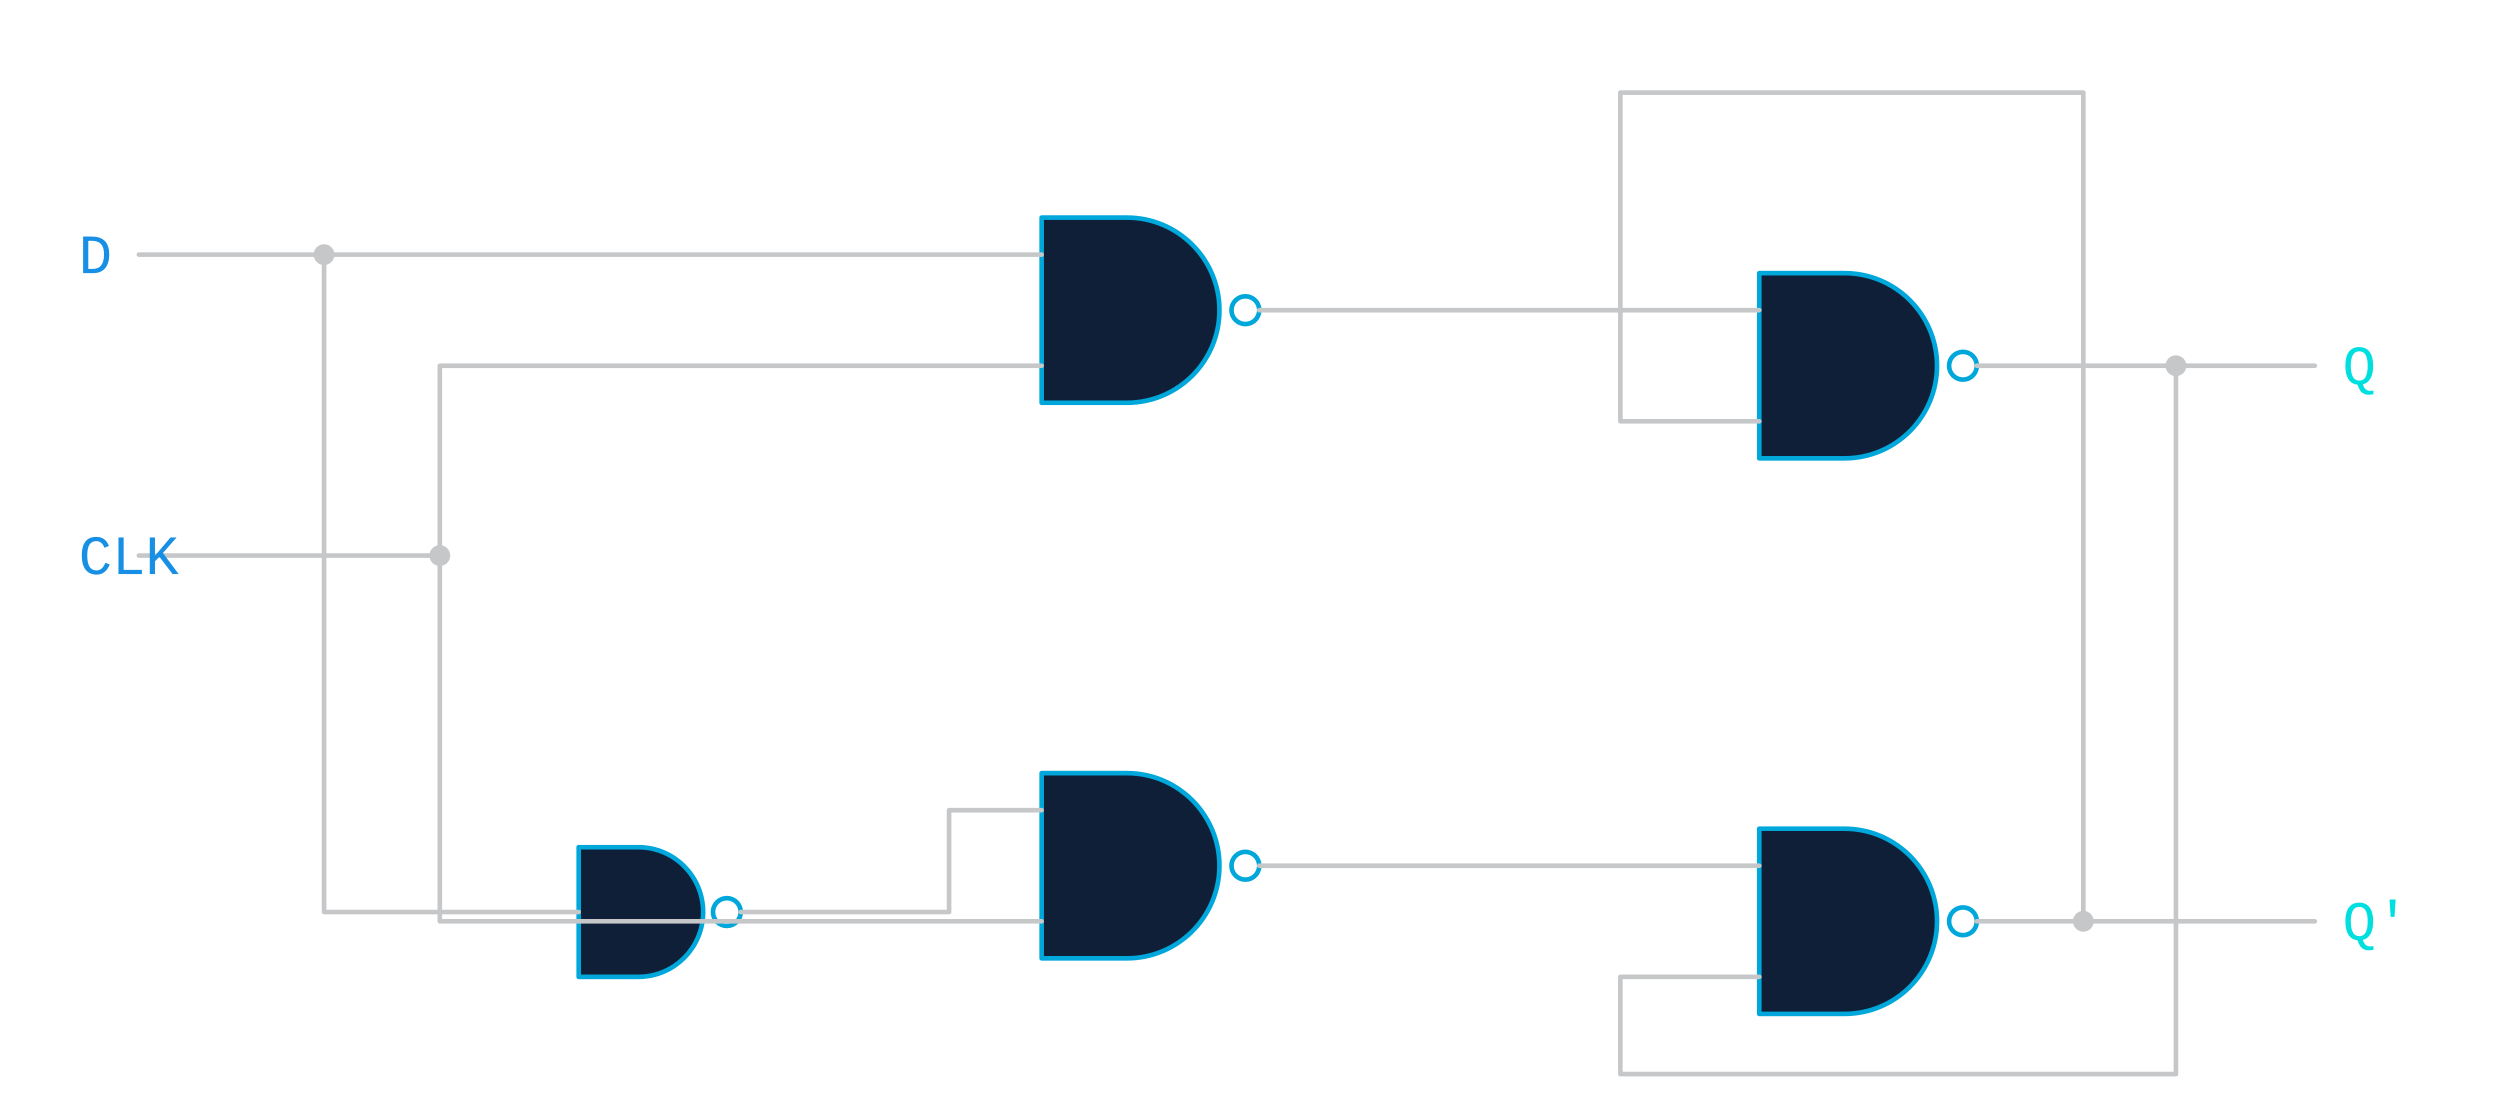
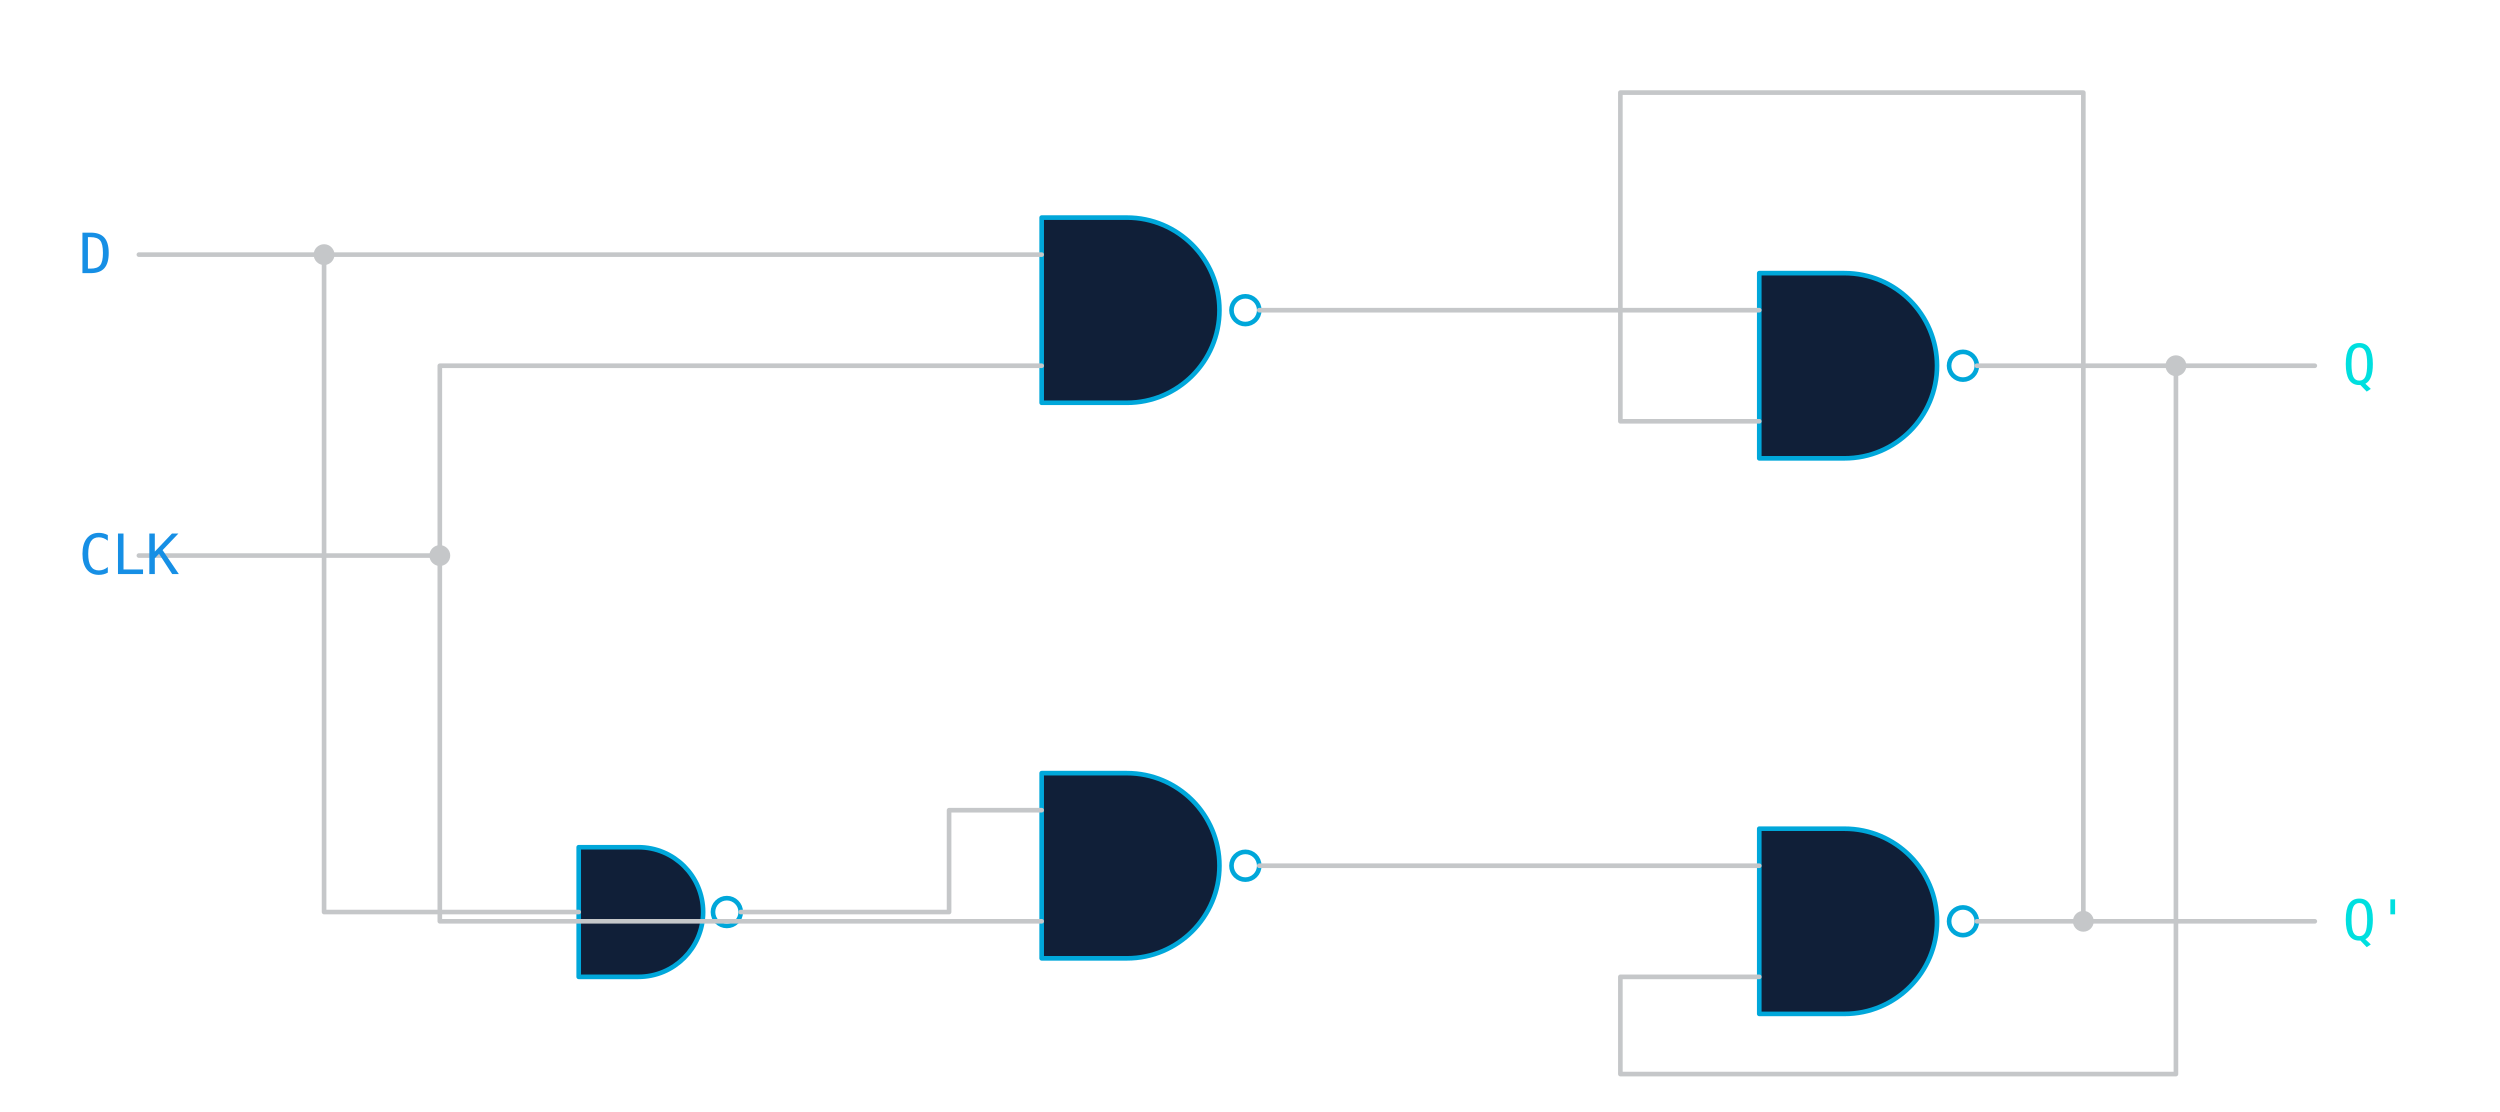
<svg xmlns="http://www.w3.org/2000/svg" viewBox="0 0 1080 480" role="img" aria-label="D Flip-Flop circuit diagram">
  <path d="M250,366 H275.76 A28,28 0 0 1 275.76,422 H250 Z" fill="#101f38" stroke="#00a7da" stroke-width="2" stroke-linejoin="round" />
  <circle cx="314" cy="394" r="6" fill="none" stroke="#00a7da" stroke-width="2" />
  <path d="M450,94 H486.8 A40,40 0 0 1 486.8,174 H450 Z" fill="#101f38" stroke="#00a7da" stroke-width="2" stroke-linejoin="round" />
  <circle cx="538" cy="134" r="6" fill="none" stroke="#00a7da" stroke-width="2" />
  <path d="M450,334 H486.8 A40,40 0 0 1 486.8,414 H450 Z" fill="#101f38" stroke="#00a7da" stroke-width="2" stroke-linejoin="round" />
  <circle cx="538" cy="374" r="6" fill="none" stroke="#00a7da" stroke-width="2" />
  <path d="M760,118 H796.8 A40,40 0 0 1 796.8,198 H760 Z" fill="#101f38" stroke="#00a7da" stroke-width="2" stroke-linejoin="round" />
  <circle cx="848" cy="158" r="6" fill="none" stroke="#00a7da" stroke-width="2" />
  <path d="M760,358 H796.8 A40,40 0 0 1 796.8,438 H760 Z" fill="#101f38" stroke="#00a7da" stroke-width="2" stroke-linejoin="round" />
  <circle cx="848" cy="398" r="6" fill="none" stroke="#00a7da" stroke-width="2" />
  <path d="M60,110 L140,110 L450,110" fill="none" stroke="#c5c7c9" stroke-width="2" stroke-linecap="round" stroke-linejoin="round" />
  <circle cx="140" cy="110" r="4.5" fill="#c5c7c9" />
  <path d="M140,110 L140,394 L250,394" fill="none" stroke="#c5c7c9" stroke-width="2" stroke-linecap="round" stroke-linejoin="round" />
  <path d="M320,394 L410,394 L410,350 L450,350" fill="none" stroke="#c5c7c9" stroke-width="2" stroke-linecap="round" stroke-linejoin="round" />
-   <text x="34" y="118" fill="#168fe5" font-family="Consolas, 'Courier New', monospace" font-size="24" font-weight="400" text-anchor="start">D</text>
+   <text x="34" y="118" fill="#168fe5" font-family="Consolas" font-size="24" font-weight="400" text-anchor="start">D</text>
  <path d="M60,240 L190,240" fill="none" stroke="#c5c7c9" stroke-width="2" stroke-linecap="round" stroke-linejoin="round" />
  <path d="M190,240 L190,158 L450,158" fill="none" stroke="#c5c7c9" stroke-width="2" stroke-linecap="round" stroke-linejoin="round" />
  <circle cx="190" cy="240" r="4.5" fill="#c5c7c9" />
  <path d="M190,240 L190,398 L450,398" fill="none" stroke="#c5c7c9" stroke-width="2" stroke-linecap="round" stroke-linejoin="round" />
-   <text x="34" y="248" fill="#168fe5" font-family="Consolas, 'Courier New', monospace" font-size="24" font-weight="400" text-anchor="start">CLK</text>
+   <text x="34" y="248" fill="#168fe5" font-family="Consolas" font-size="24" font-weight="400" text-anchor="start">CLK</text>
  <path d="M544,134 L760,134" fill="none" stroke="#c5c7c9" stroke-width="2" stroke-linecap="round" stroke-linejoin="round" />
  <path d="M544,374 L760,374" fill="none" stroke="#c5c7c9" stroke-width="2" stroke-linecap="round" stroke-linejoin="round" />
  <path d="M854,398 L900,398" fill="none" stroke="#c5c7c9" stroke-width="2" stroke-linecap="round" stroke-linejoin="round" />
  <circle cx="900" cy="398" r="4.5" fill="#c5c7c9" />
  <path d="M900,398 L900,40 L700,40 L700,182 L760,182" fill="none" stroke="#c5c7c9" stroke-width="2" stroke-linecap="round" stroke-linejoin="round" />
  <path d="M854,158 L940,158" fill="none" stroke="#c5c7c9" stroke-width="2" stroke-linecap="round" stroke-linejoin="round" />
  <circle cx="940" cy="158" r="4.5" fill="#c5c7c9" />
  <path d="M940,158 L940,464 L700,464 L700,422 L760,422" fill="none" stroke="#c5c7c9" stroke-width="2" stroke-linecap="round" stroke-linejoin="round" />
  <path d="M940,158 L1000,158" fill="none" stroke="#c5c7c9" stroke-width="2" stroke-linecap="round" stroke-linejoin="round" />
  <path d="M900,398 L1000,398" fill="none" stroke="#c5c7c9" stroke-width="2" stroke-linecap="round" stroke-linejoin="round" />
-   <text x="1012" y="166" fill="#00dfdf" font-family="Consolas, 'Courier New', monospace" font-size="24" font-weight="400" text-anchor="start">Q</text>
-   <text x="1012" y="406" fill="#00dfdf" font-family="Consolas, 'Courier New', monospace" font-size="24" font-weight="400" text-anchor="start">Q'</text>
+   <text x="1012" y="166" fill="#00dfdf" font-family="Consolas" font-size="24" font-weight="400" text-anchor="start">Q</text>
+   <text x="1012" y="406" fill="#00dfdf" font-family="Consolas" font-size="24" font-weight="400" text-anchor="start">Q'</text>
</svg>
